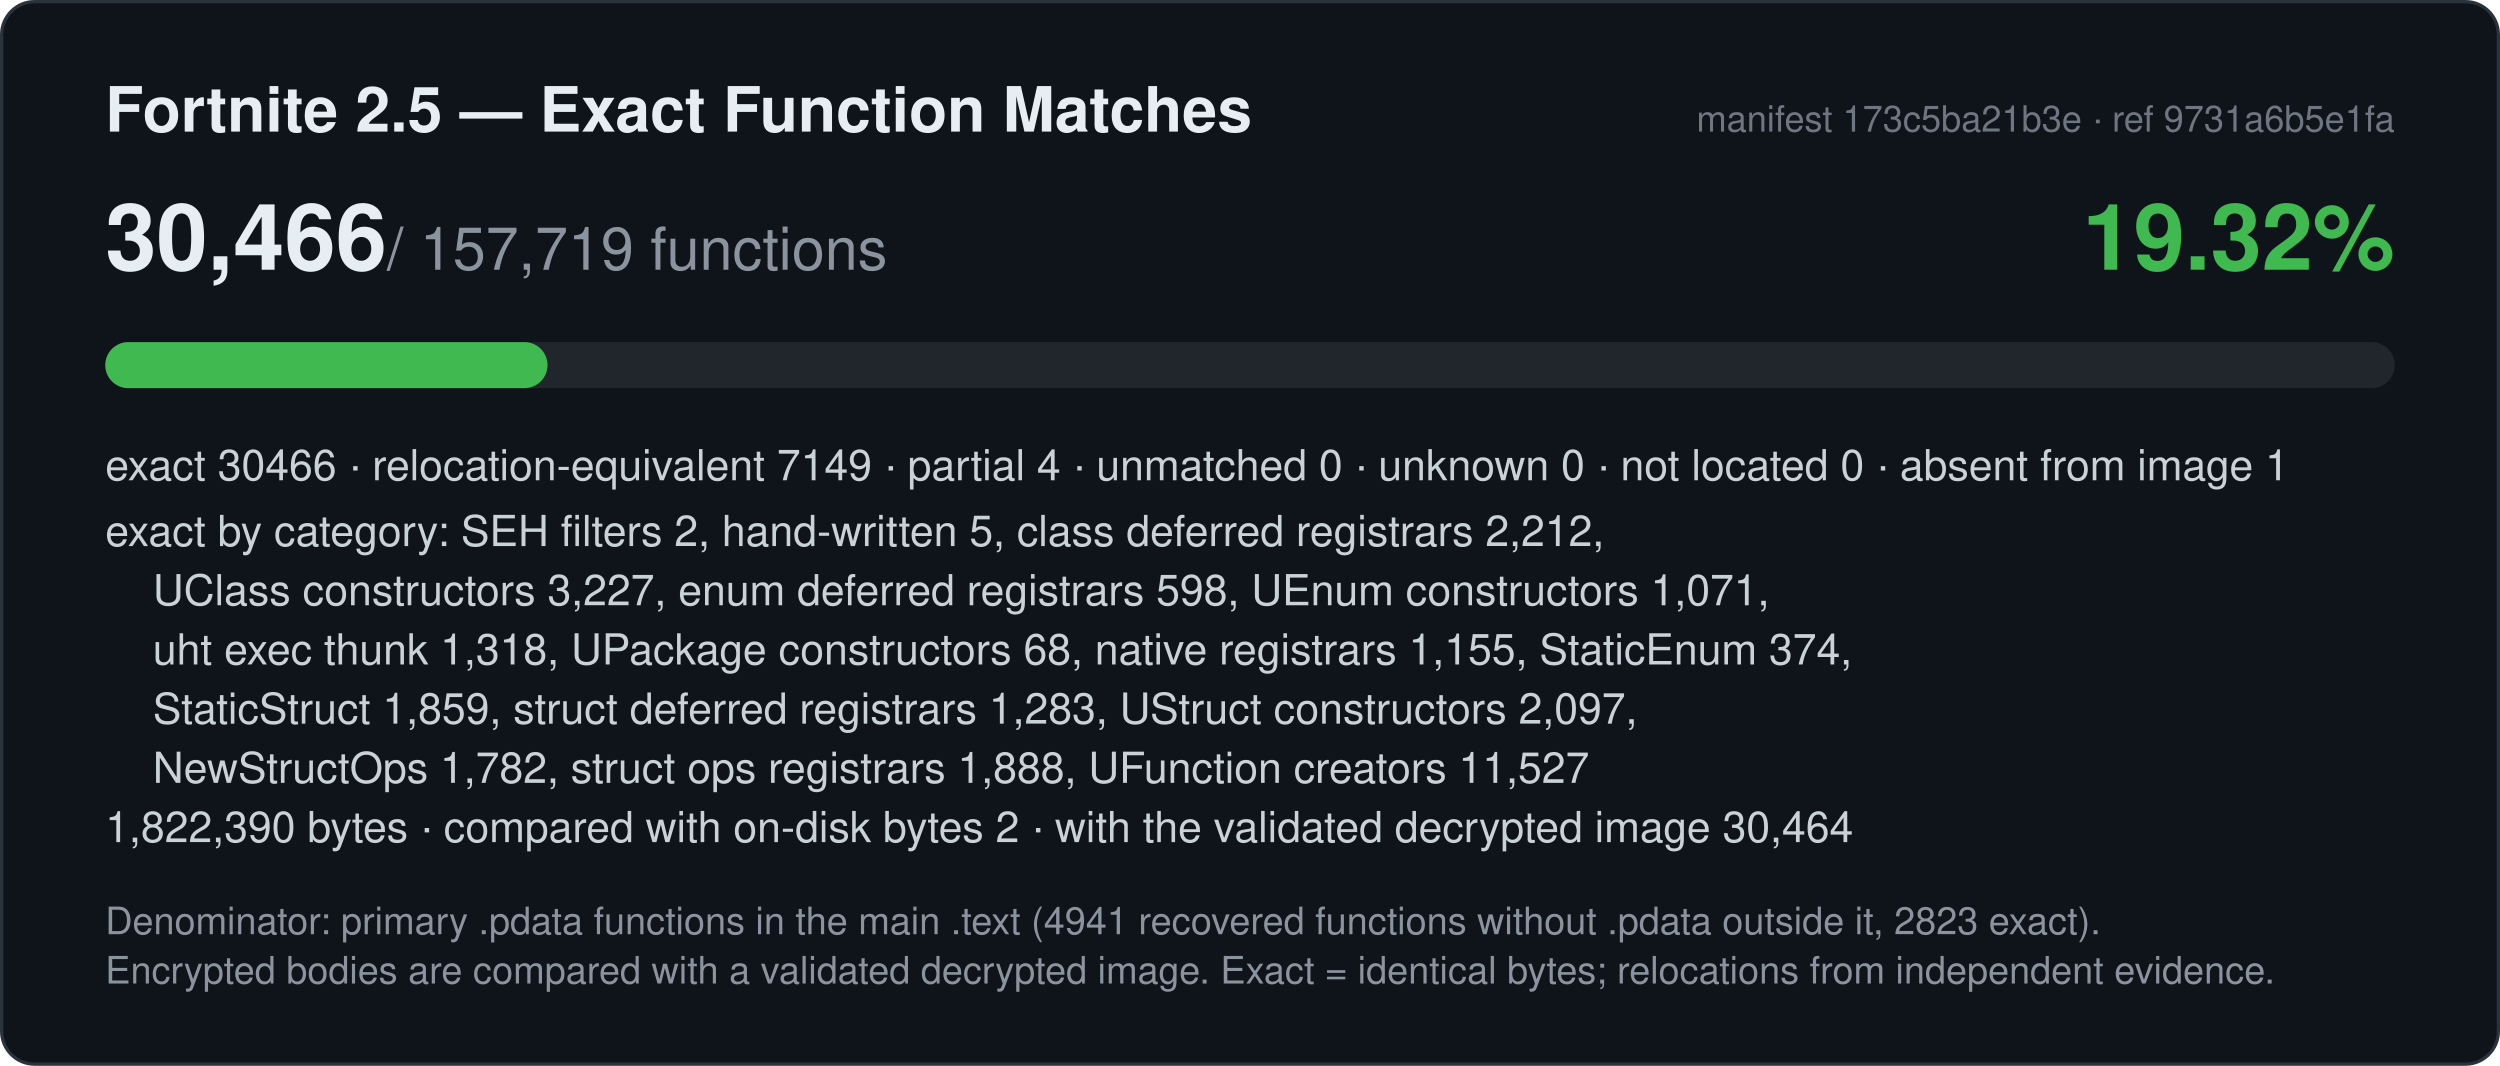
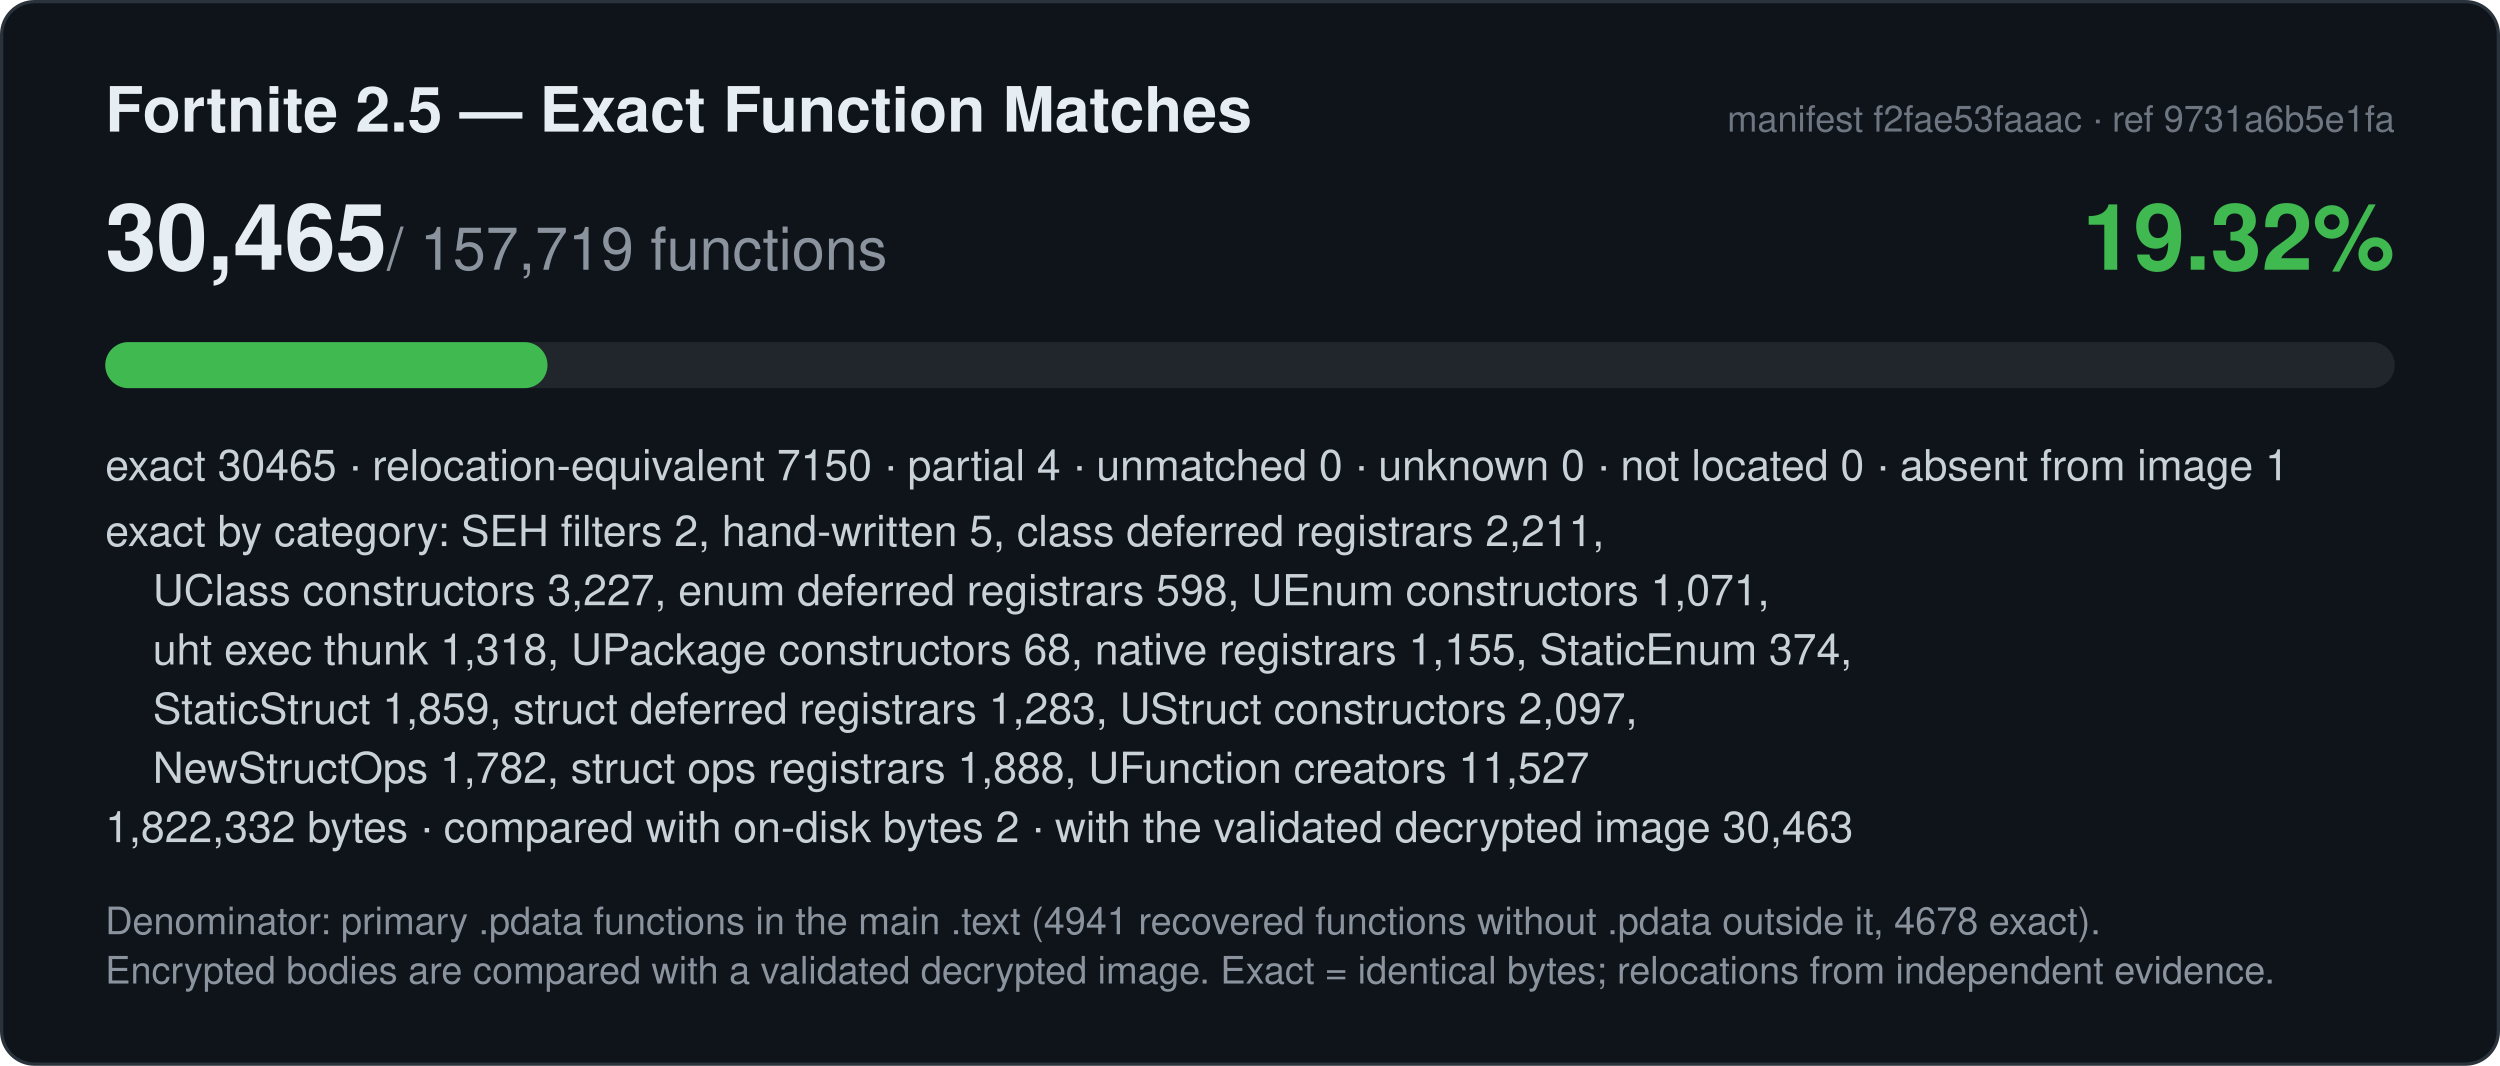
<svg xmlns="http://www.w3.org/2000/svg" width="760" height="324" viewBox="0 0 760 324" role="img" aria-labelledby="t d">
  <rect x="0.5" y="0.5" width="759" height="323" rx="10" fill="#0f141a" stroke="#2a323c" />
  <text x="32" y="40" font-family="Segoe UI, -apple-system, Helvetica, Arial, sans-serif" font-size="19" font-weight="600" fill="#e6edf3">Fortnite 2.5 — Exact Function Matches</text>
-   <text x="32" y="82" font-family="Segoe UI, -apple-system, Helvetica, Arial, sans-serif" font-size="28" font-weight="700" fill="#e6edf3">30,466<tspan font-size="18" font-weight="400" fill="#8b949e"> / 157,719 functions</tspan>
+   <text x="32" y="82" font-family="Segoe UI, -apple-system, Helvetica, Arial, sans-serif" font-size="28" font-weight="700" fill="#e6edf3">30,465<tspan font-size="18" font-weight="400" fill="#8b949e"> / 157,719 functions</tspan>
  </text>
  <text x="728" y="82" text-anchor="end" font-family="Segoe UI, -apple-system, Helvetica, Arial, sans-serif" font-size="28" font-weight="700" fill="#3fb950">19.32%</text>
  <rect x="32" y="104" width="696" height="14" rx="7" fill="#21262d" />
-   <rect x="32" y="104" width="134.444" height="14" rx="7.000" fill="#3fb950" />
-   <text x="32" y="146" font-family="Segoe UI, -apple-system, Helvetica, Arial, sans-serif" font-size="13" fill="#c9d1d9">exact 30466 · relocation-equivalent 7149 · partial 4 · unmatched 0 · unknown 0 · not located 0 · absent from image 1</text>
-   <text x="32" y="166" font-family="Segoe UI, -apple-system, Helvetica, Arial, sans-serif" font-size="13" fill="#c9d1d9" xml:space="preserve">exact by category: SEH filters 2, hand-written 5, class deferred registrars 2,212,</text>
+   <rect x="32" y="104" width="134.439" height="14" rx="7.000" fill="#3fb950" />
+   <text x="32" y="146" font-family="Segoe UI, -apple-system, Helvetica, Arial, sans-serif" font-size="13" fill="#c9d1d9">exact 30465 · relocation-equivalent 7150 · partial 4 · unmatched 0 · unknown 0 · not located 0 · absent from image 1</text>
+   <text x="32" y="166" font-family="Segoe UI, -apple-system, Helvetica, Arial, sans-serif" font-size="13" fill="#c9d1d9" xml:space="preserve">exact by category: SEH filters 2, hand-written 5, class deferred registrars 2,211,</text>
  <text x="32" y="184" font-family="Segoe UI, -apple-system, Helvetica, Arial, sans-serif" font-size="13" fill="#c9d1d9" xml:space="preserve">    UClass constructors 3,227, enum deferred registrars 598, UEnum constructors 1,071,</text>
  <text x="32" y="202" font-family="Segoe UI, -apple-system, Helvetica, Arial, sans-serif" font-size="13" fill="#c9d1d9" xml:space="preserve">    uht exec thunk 1,318, UPackage constructors 68, native registrars 1,155, StaticEnum 374,</text>
  <text x="32" y="220" font-family="Segoe UI, -apple-system, Helvetica, Arial, sans-serif" font-size="13" fill="#c9d1d9" xml:space="preserve">    StaticStruct 1,859, struct deferred registrars 1,283, UStruct constructors 2,097,</text>
  <text x="32" y="238" font-family="Segoe UI, -apple-system, Helvetica, Arial, sans-serif" font-size="13" fill="#c9d1d9" xml:space="preserve">    NewStructOps 1,782, struct ops registrars 1,888, UFunction creators 11,527</text>
-   <text x="32" y="256" font-family="Segoe UI, -apple-system, Helvetica, Arial, sans-serif" font-size="13" fill="#c9d1d9">1,822,390 bytes · compared with on-disk bytes 2 · with the validated decrypted image 30,464</text>
-   <text x="32" y="284" font-family="Segoe UI, -apple-system, Helvetica, Arial, sans-serif" font-size="11.5" fill="#8b949e">Denominator: primary .pdata functions in the main .text (4941 recovered functions without .pdata outside it, 2823 exact).</text>
+   <text x="32" y="256" font-family="Segoe UI, -apple-system, Helvetica, Arial, sans-serif" font-size="13" fill="#c9d1d9">1,822,332 bytes · compared with on-disk bytes 2 · with the validated decrypted image 30,463</text>
+   <text x="32" y="284" font-family="Segoe UI, -apple-system, Helvetica, Arial, sans-serif" font-size="11.5" fill="#8b949e">Denominator: primary .pdata functions in the main .text (4941 recovered functions without .pdata outside it, 4678 exact).</text>
  <text x="32" y="299" font-family="Segoe UI, -apple-system, Helvetica, Arial, sans-serif" font-size="11.5" fill="#8b949e">Encrypted bodies are compared with a validated decrypted image. Exact = identical bytes; relocations from independent evidence.</text>
-   <text x="728" y="40" text-anchor="end" font-family="Segoe UI, -apple-system, Helvetica, Arial, sans-serif" font-size="11" fill="#6e7681">manifest 173c5ba21b3e · ref 9731a6b5e1fa</text>
+   <text x="728" y="40" text-anchor="end" font-family="Segoe UI, -apple-system, Helvetica, Arial, sans-serif" font-size="11" fill="#6e7681">manifest f2fae53faaac · ref 9731a6b5e1fa</text>
</svg>
